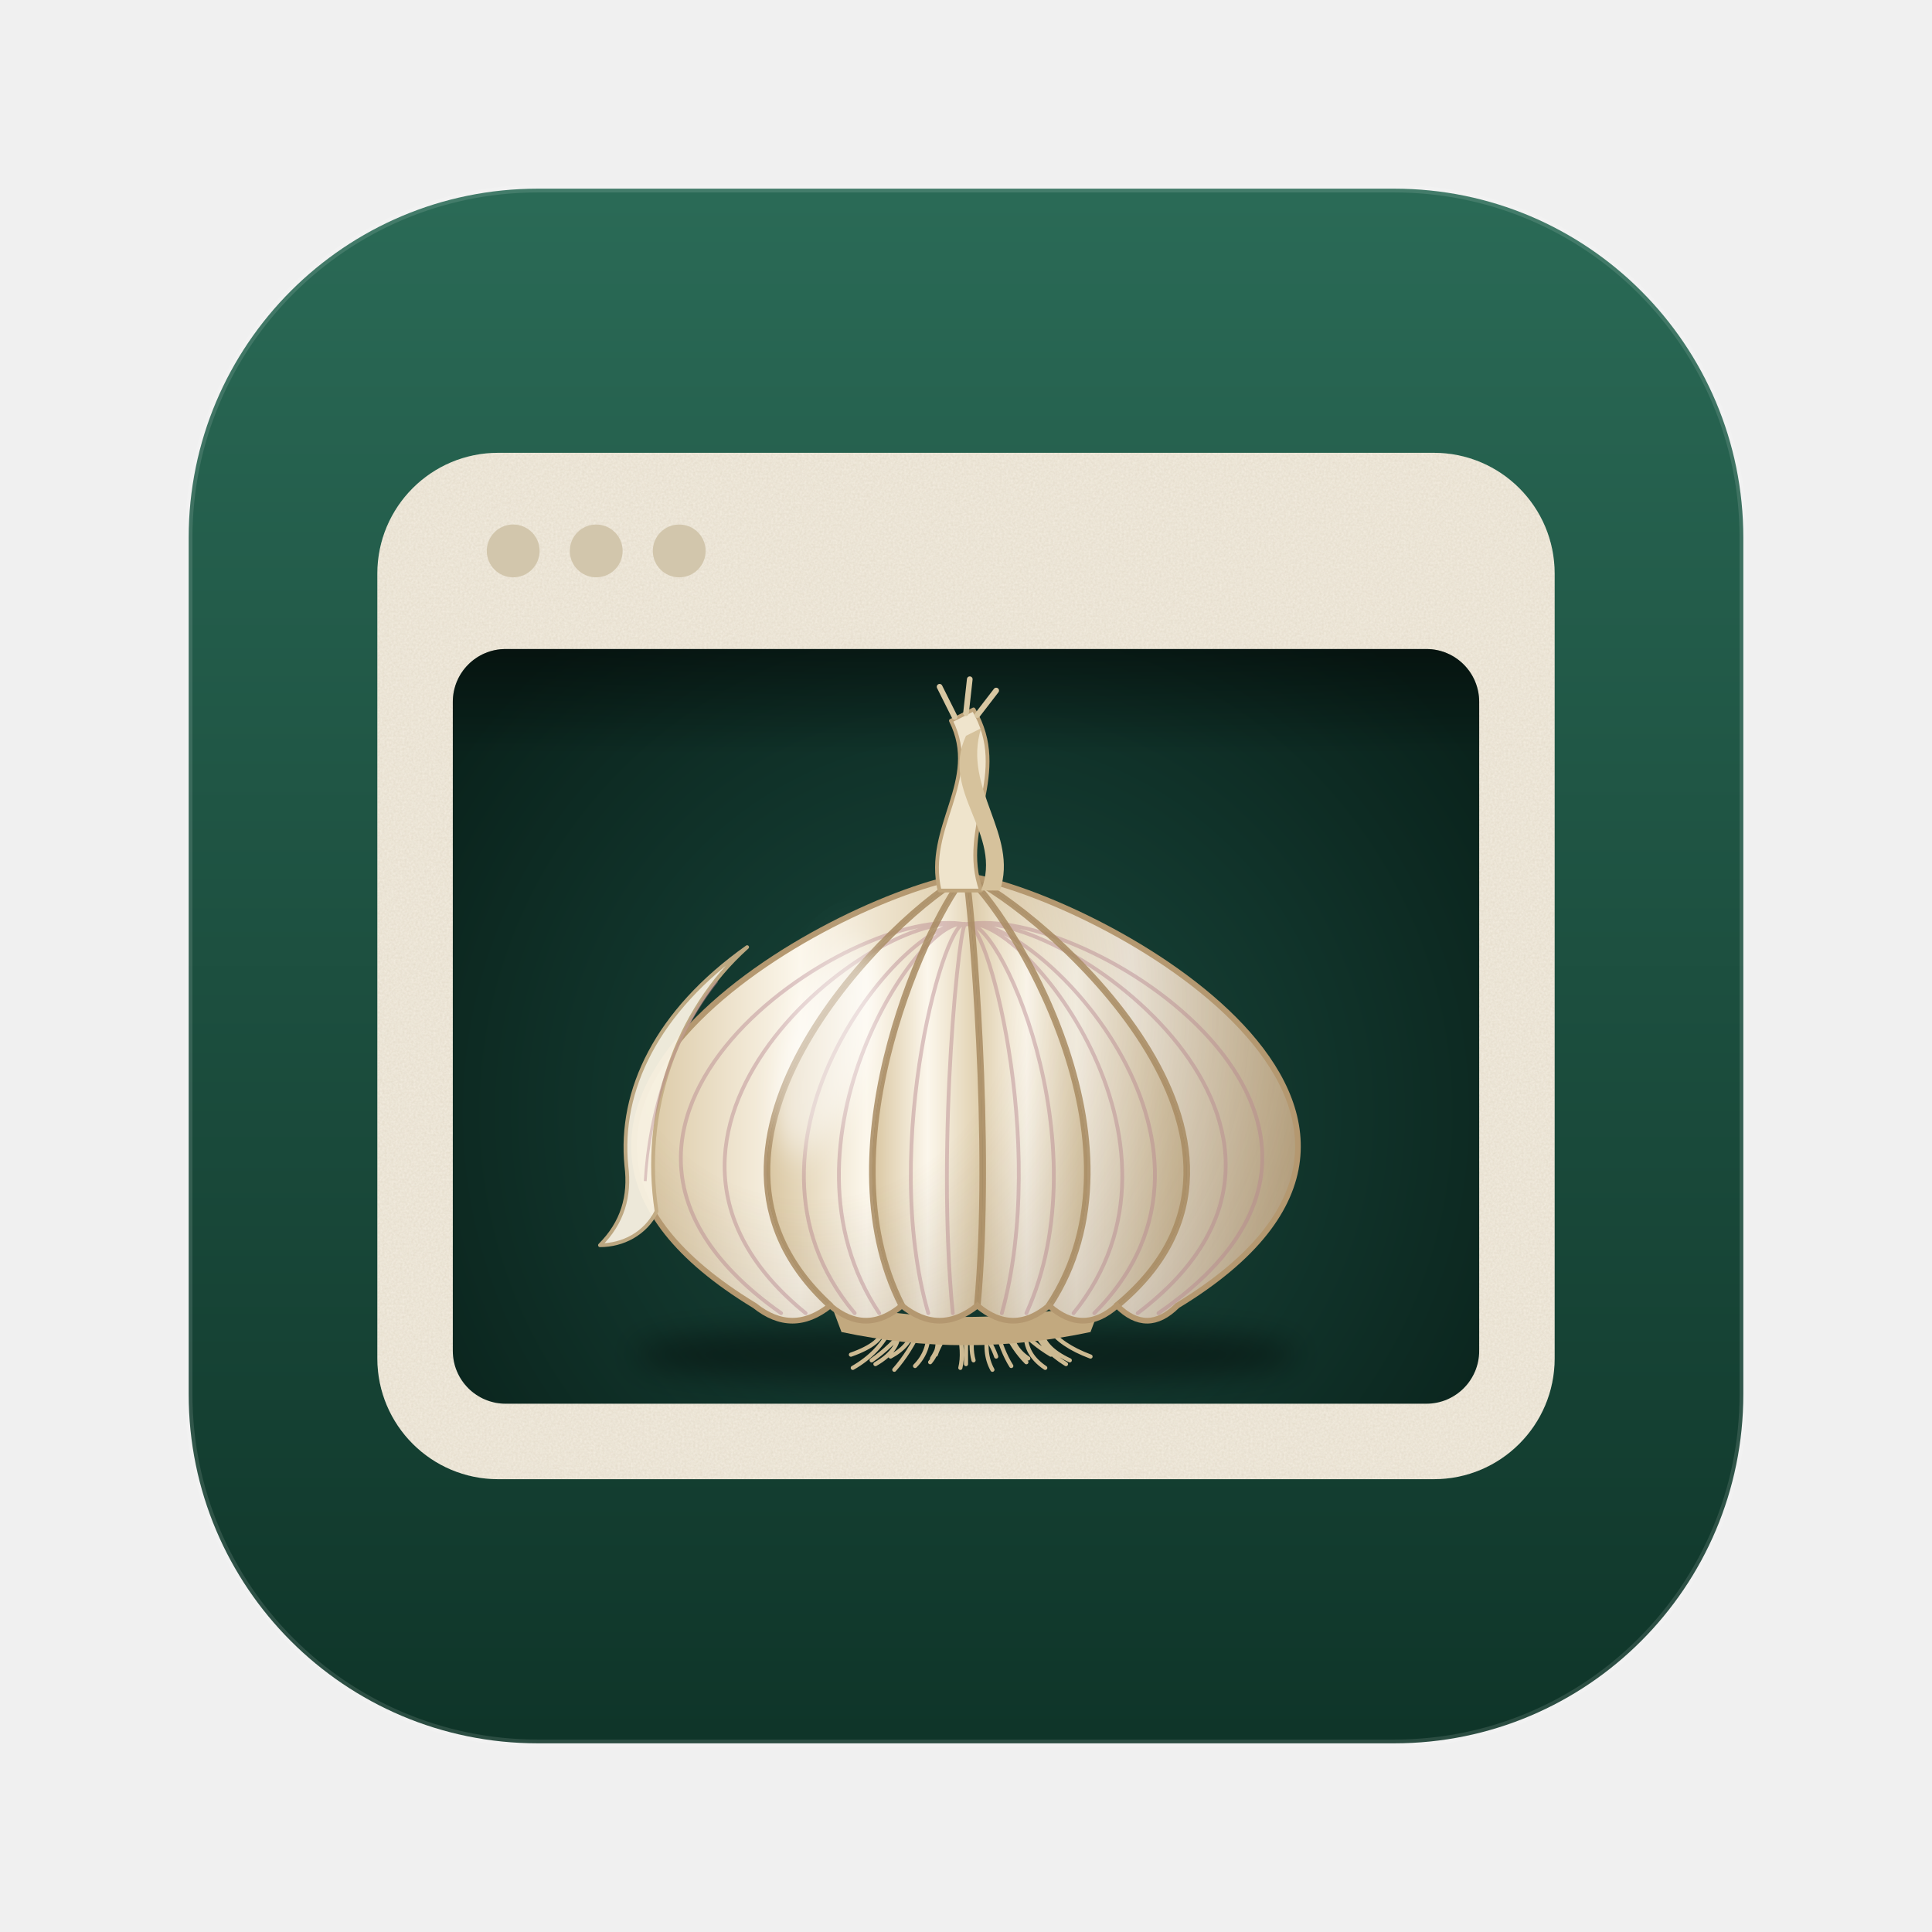
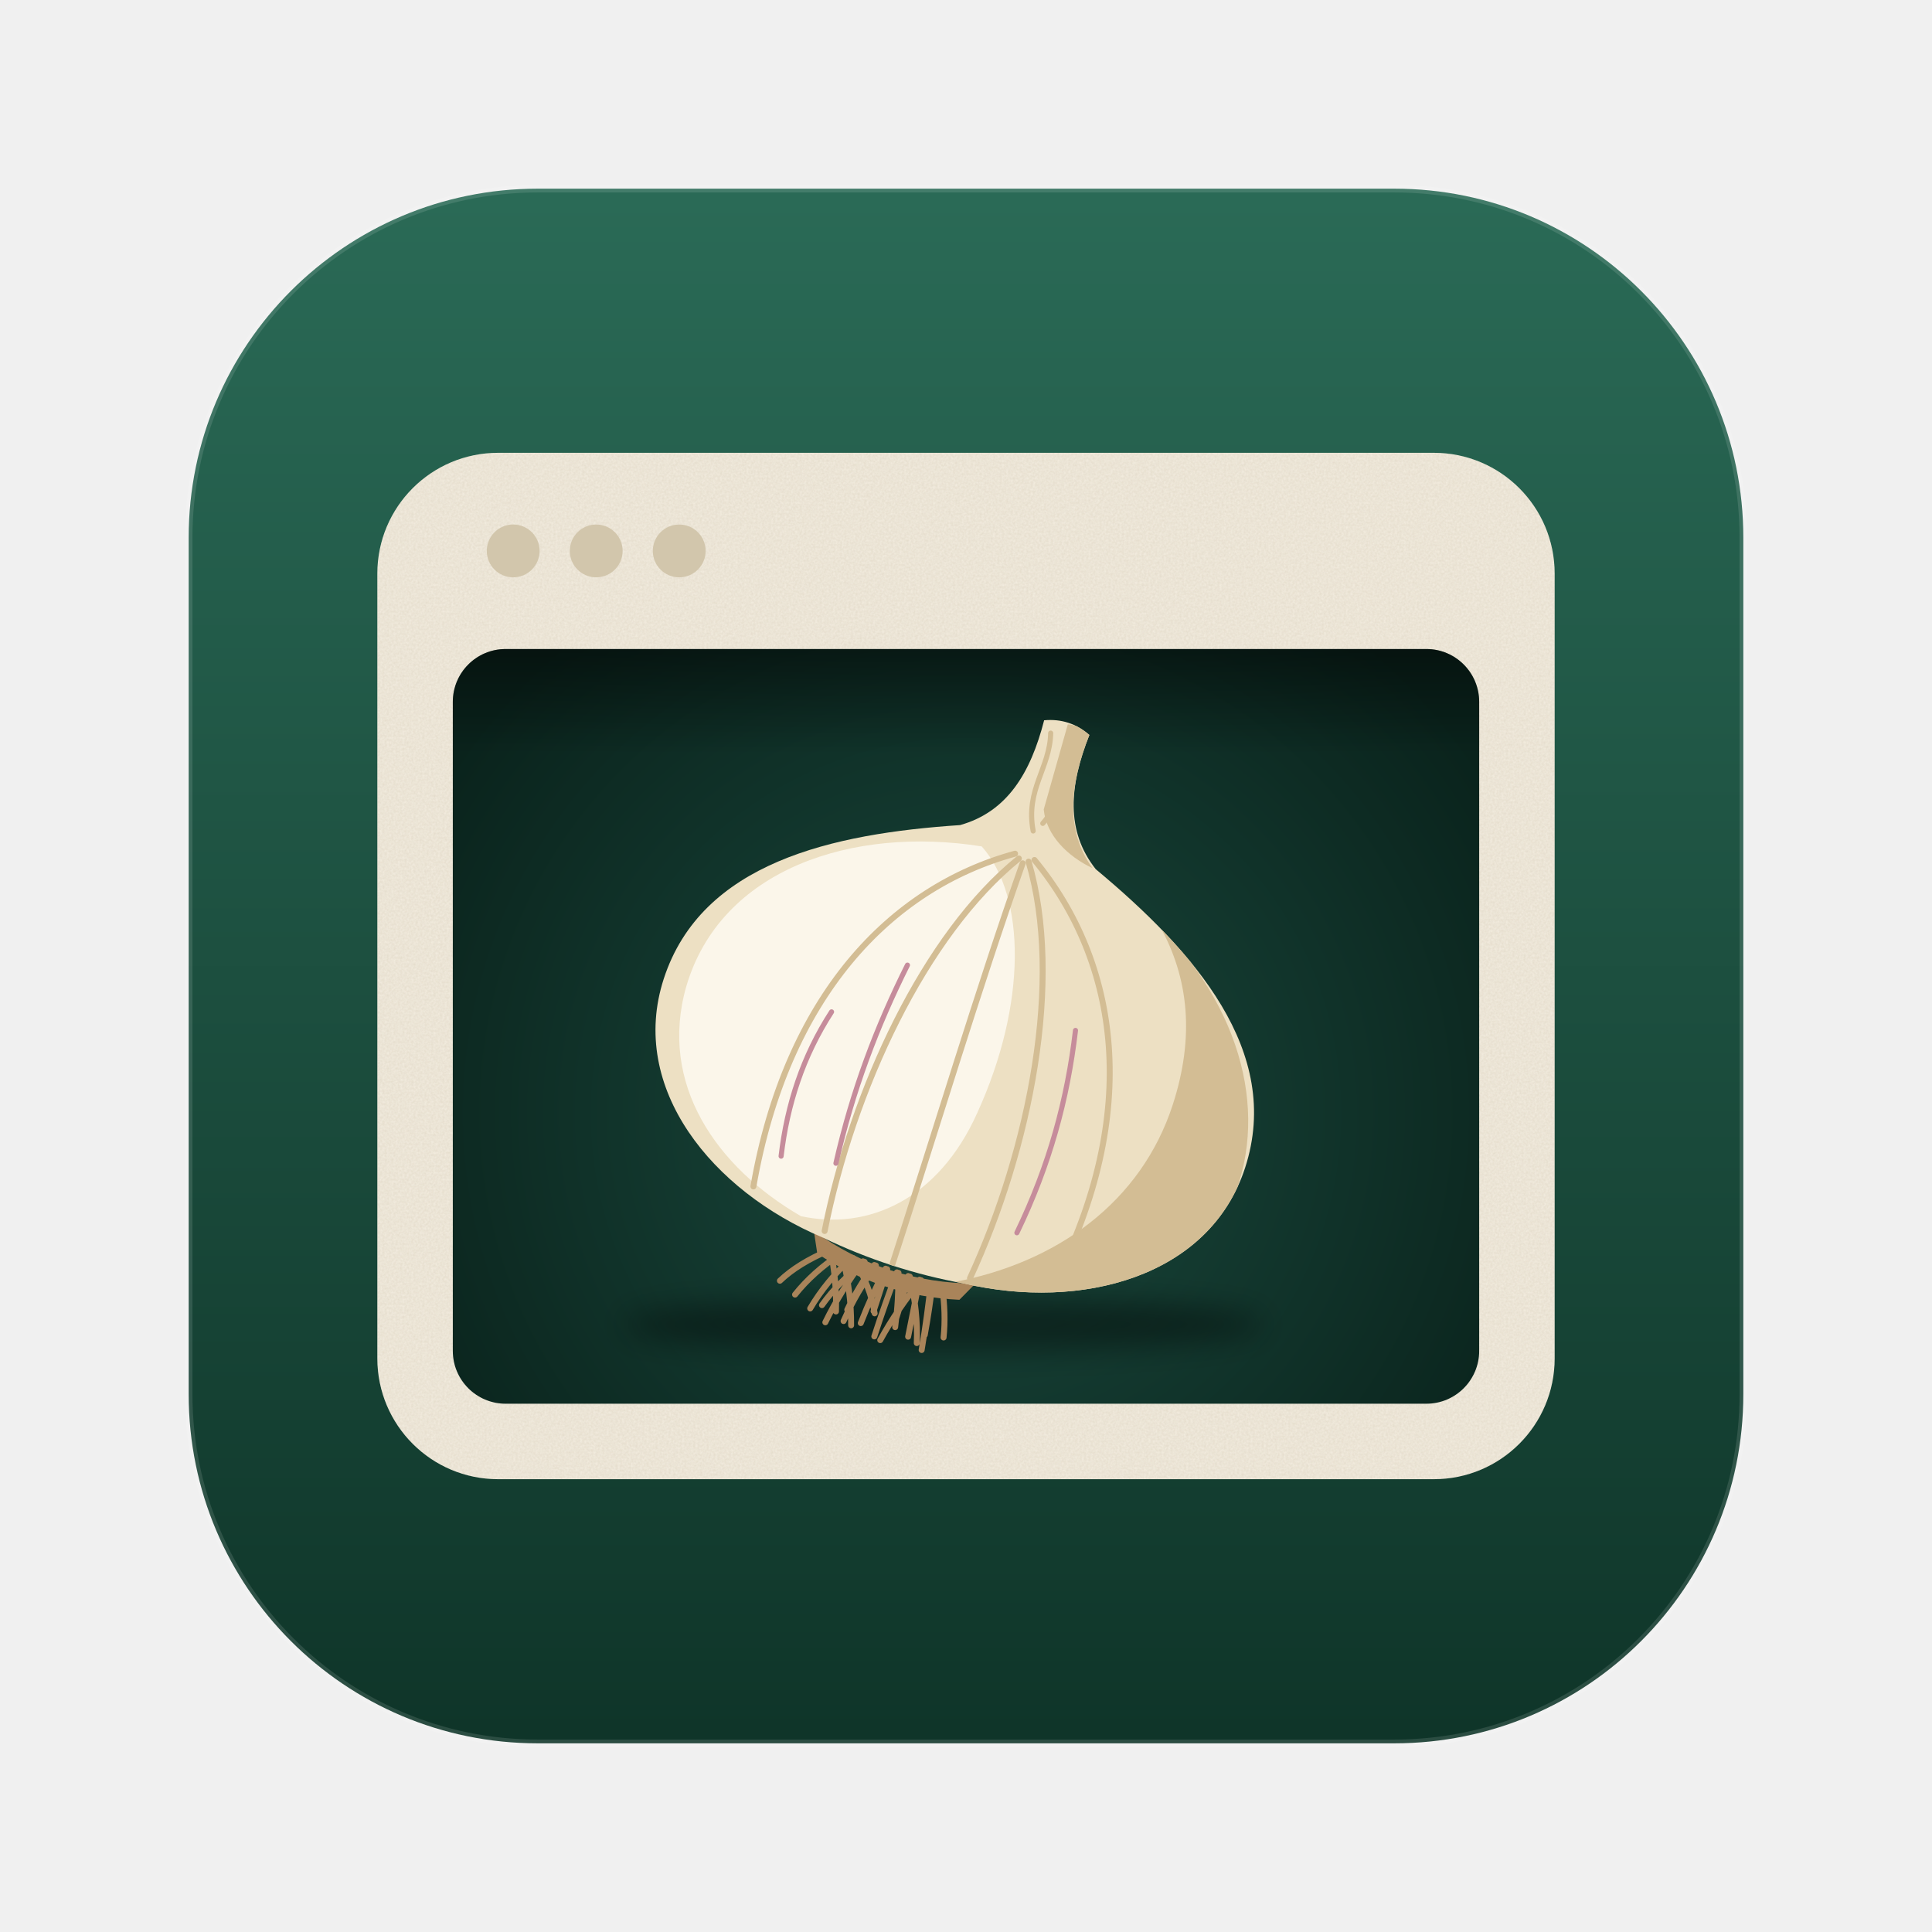
<svg xmlns="http://www.w3.org/2000/svg" viewBox="0 0 1024 1024">
  <defs>
    <linearGradient id="ev-body" x1="0" y1="0" x2="0" y2="1">
      <stop offset="0" stop-color="#2A6A56" />
      <stop offset="1" stop-color="#0F3529" />
    </linearGradient>
    <radialGradient id="ev-view" cx="512" cy="590" r="330" gradientUnits="userSpaceOnUse">
      <stop offset="0" stop-color="#1A4A3E" />
      <stop offset="1" stop-color="#0A231C" />
    </radialGradient>
    <linearGradient id="ev-inset" x1="0" y1="0" x2="0" y2="1">
      <stop offset="0" stop-color="#000" stop-opacity=".45" />
      <stop offset=".14" stop-color="#000" stop-opacity="0" />
    </linearGradient>
-     <linearGradient id="ev-clove" x1="0" y1="0" x2="1" y2="0">
-       <stop offset="0" stop-color="#D9C6A1" />
-       <stop offset=".5" stop-color="#FCF7EC" />
-       <stop offset="1" stop-color="#DECDAB" />
-     </linearGradient>
-     <radialGradient id="ev-shade" cx="430" cy="540" r="300" gradientUnits="userSpaceOnUse">
-       <stop offset=".35" stop-color="#5A3E1E" stop-opacity="0" />
-       <stop offset="1" stop-color="#5A3E1E" stop-opacity=".38" />
-     </radialGradient>
    <filter id="ev-grain" x="0" y="0" width="1" height="1">
      <feTurbulence type="fractalNoise" baseFrequency=".85" numOctaves="2" stitchTiles="stitch" />
      <feColorMatrix values="0 0 0 0 .42 0 0 0 0 .34 0 0 0 0 .22 0 0 0 .22 0" />
      <feComposite in2="SourceGraphic" operator="in" />
    </filter>
    <filter id="ev-soft" x="-.5" y="-.5" width="2" height="2">
      <feGaussianBlur stdDeviation="8" />
    </filter>
  </defs>
  <rect x="100" y="100" width="824" height="824" rx="185" fill="url(#ev-body)" stroke="#FFFFFF" stroke-opacity=".12" stroke-width="4" />
  <rect x="200" y="240" width="624" height="544" rx="64" fill="#F3EDE0" />
  <rect x="200" y="240" width="624" height="544" rx="64" filter="url(#ev-grain)" />
  <g fill="#D2C6AC">
    <circle cx="272" cy="292" r="14" />
    <circle cx="316" cy="292" r="14" />
    <circle cx="360" cy="292" r="14" />
  </g>
  <rect x="240" y="344" width="544" height="400" rx="28" fill="url(#ev-view)" />
  <rect x="240" y="344" width="544" height="400" rx="28" fill="url(#ev-inset)" />
-   <g transform="translate(0 -10)">
-     <ellipse cx="512" cy="728" rx="176" ry="16" fill="#000" opacity=".4" filter="url(#ev-soft)" />
-     <g fill="none" stroke="#CDBA92" stroke-width="2.2" stroke-linecap="round">
-       <path d="M468 714q0 8 -17 14M472 714q-6 13 -20 21M476 714q2 11 -12 19M480 714q-8 10 -18 17M484 714q-1 9 -12 15M488 714q-6 13 -14 22M492 714q1 12 -7 20M496 714q3 11 -3 18M500 714q-2 10 -6 16M504 714q-6 8 -8 14M508 714q3 13 1 21M512 714q0 11 0 19M516 714q-2 10 0 17M520 714q6 9 8 15M524 714q-3 13 2 22M528 714q3 12 8 20M532 714q5 11 12 18M536 714q0 10 9 16M540 714q7 8 17 14M544 714q-2 13 10 21M548 714q4 11 17 19M552 714q0 10 15 17M556 714q6 9 22 15" />
+   <ellipse cx="500" cy="702" rx="170" ry="14" fill="#000" opacity=".4" filter="url(#ev-soft)" />
+   <g transform="translate(0 -40) rotate(18 512 590) translate(512 590) scale(0.9) translate(-512 -590)">
+     <g fill="none" stroke="#A9845A" stroke-width="3.5" stroke-linecap="round">
+       <path d="M474 734q-15 13 -22 26M481 734q-12 15 -18 31M488 734q-10 18 -14 36M495 734q-7 20 -10 41M502 734q-5 15 -7 30M509 734q-3 17 -4 35M516 734q-1 20 -1 40M523 734q1 14 1 29M530 734q2 17 4 34M537 734q4 19 7 39M544 734q7 14 10 28M475 734q9 16 14 33M482 734q12 19 18 38M489 734q15 13 22 27M496 734q-11 16 -16 32M503 734q-6 18 -8 37M510 734q0 13 0 26M517 734q5 15 8 31M524 734q11 18 16 36M531 734q-8 20 -12 41M538 734q3 15 5 30" />
    </g>
-     <path d="M440 700Q512 716 584 700L578 716Q512 730 446 716Z" fill="#C2A97F" />
-     <g fill="url(#ev-clove)">
-       <path d="M512 474C440 486 232 600 400 702Q420 718 440 702C346 616 476 492 512 474Z" />
-       <path d="M512 474C476 492 346 616 440 702Q459 718 478 702C434 616 495 492 512 474Z" />
-       <path d="M512 474C495 492 434 616 478 702Q498 718 518 702C526 616 515 492 512 474Z" />
-       <path d="M512 474C515 492 526 616 518 702Q537 718 556 702C613 616 534 492 512 474Z" />
-       <path d="M512 474C534 492 613 616 556 702Q574 718 592 702C696 616 552 492 512 474Z" />
-       <path d="M512 474C552 492 696 616 592 702Q608 718 624 702C792 600 584 486 512 474Z" />
+     <path d="M462 726Q512 742 562 726L556 738Q512 750 468 738Z" fill="#A9845A" />
+     <path d="M498 398C500 430 494 456 470 472C400 500 332 540 332 612C332 680 398 722 468 728Q512 734 556 728C626 722 692 680 692 612C692 540 624 500 554 472C530 456 524 430 526 398Q512 392 498 398Z" fill="#EDE0C3" />
+     <clipPath id="ev-clip">
+       <path d="M498 398C500 430 494 456 470 472C400 500 332 540 332 612C332 680 398 722 468 728Q512 734 556 728C626 722 692 680 692 612C692 540 624 500 554 472C530 456 524 430 526 398Q512 392 498 398Z" />
+     </clipPath>
+     <g clip-path="url(#ev-clip)">
+       <path d="M346 612C344 540 410 492 486 480C520 500 540 560 532 630C526 686 492 716 452 720C396 708 348 672 346 612Z" fill="#FBF6EA" />
+       <path d="M600 492C668 528 698 586 690 640C680 696 616 728 548 730C604 700 640 650 640 590C640 548 626 516 600 492Z" fill="#D3BD94" />
+       <path d="M512 396Q520 394 526 398C524 430 530 456 552 472C536 470 520 462 514 448Z" fill="#D3BD94" />
+       <path d="M506 478C442 520 404 600 420 712M509 480C470 540 458 640 468 724M512 482C510 560 512 650 512 730M515 480C556 540 568 640 558 724M518 478C584 520 624 600 606 712" fill="none" stroke="#D3BD94" stroke-width="3.5" stroke-linecap="round" />
+       <path d="M466 560C460 600 458 640 462 684M572 566C580 606 582 646 576 690M432 600C424 630 424 660 430 690" fill="none" stroke="#C68C9B" stroke-width="3" stroke-linecap="round" />
+       <path d="M504 404C510 424 500 440 512 462M518 402C512 420 524 438 516 456" fill="none" stroke="#D3BD94" stroke-width="3" stroke-linecap="round" />
    </g>
-     <path d="M512 474C440 486 232 600 400 702Q420 718 440 702Q459 718 478 702Q498 718 518 702Q537 718 556 702Q574 718 592 702Q608 718 624 702C792 600 584 486 512 474Z" fill="url(#ev-shade)" />
-     <path d="M512 500C453 488 272 606 414 706M512 500C464 490 310 611 427 706M512 500C483 492 377 616 453 706M512 500C489 492 406 616 466 706M512 500C502 492 466 616 492 706M512 500C509 492 496 616 505 706M512 500C522 492 556 616 531 706M512 500C528 492 585 616 544 706M512 500C540 492 642 616 569 706M512 500C546 492 670 616 580 706M512 500C563 490 730 610 603 706M512 500C574 488 761 605 614 706" fill="none" stroke="#B5848F" stroke-width="2" stroke-linecap="round" opacity=".45" />
-     <path d="M512 474C476 492 346 616 440 702M512 474C495 492 434 616 478 702M512 474C515 492 526 616 518 702M512 474C534 492 613 616 556 702M512 474C552 492 696 616 592 702" fill="none" stroke="#A88B62" stroke-width="3.5" stroke-linecap="round" opacity=".85" />
-     <path d="M512 474C440 486 232 600 400 702Q420 718 440 702Q459 718 478 702Q498 718 518 702Q537 718 556 702Q574 718 592 702Q608 718 624 702C792 600 584 486 512 474Z" fill="none" stroke="#B49870" stroke-width="3" />
-     <ellipse cx="438" cy="566" rx="22" ry="58" fill="#FFFFFF" opacity=".5" transform="rotate(18 438 566)" filter="url(#ev-soft)" />
-     <path d="M396 512C358 546 340 600 348 652C342 664 330 670 318 670C330 658 334 644 332 628C328 588 348 546 396 512Z" fill="#F8F1E2" stroke="#C4AD85" stroke-width="2" stroke-linejoin="round" opacity=".95" />
-     <path d="M380 530C356 560 344 600 342 636" fill="none" stroke="#B5848F" stroke-width="1.5" opacity=".4" />
-     <path d="M498 482C490 448 520 424 504 392L516 386C536 420 508 448 520 482Z" fill="#EFE4CC" stroke="#BFA57C" stroke-width="2" stroke-linejoin="round" />
-     <path d="M520 482C532 452 498 430 512 400L520 396C510 428 540 452 530 482Z" fill="#D6C29C" />
-     <path d="M506 390L498 374M512 388L514 370M518 389L528 376" fill="none" stroke="#D8C7A2" stroke-width="3" stroke-linecap="round" />
  </g>
</svg>
